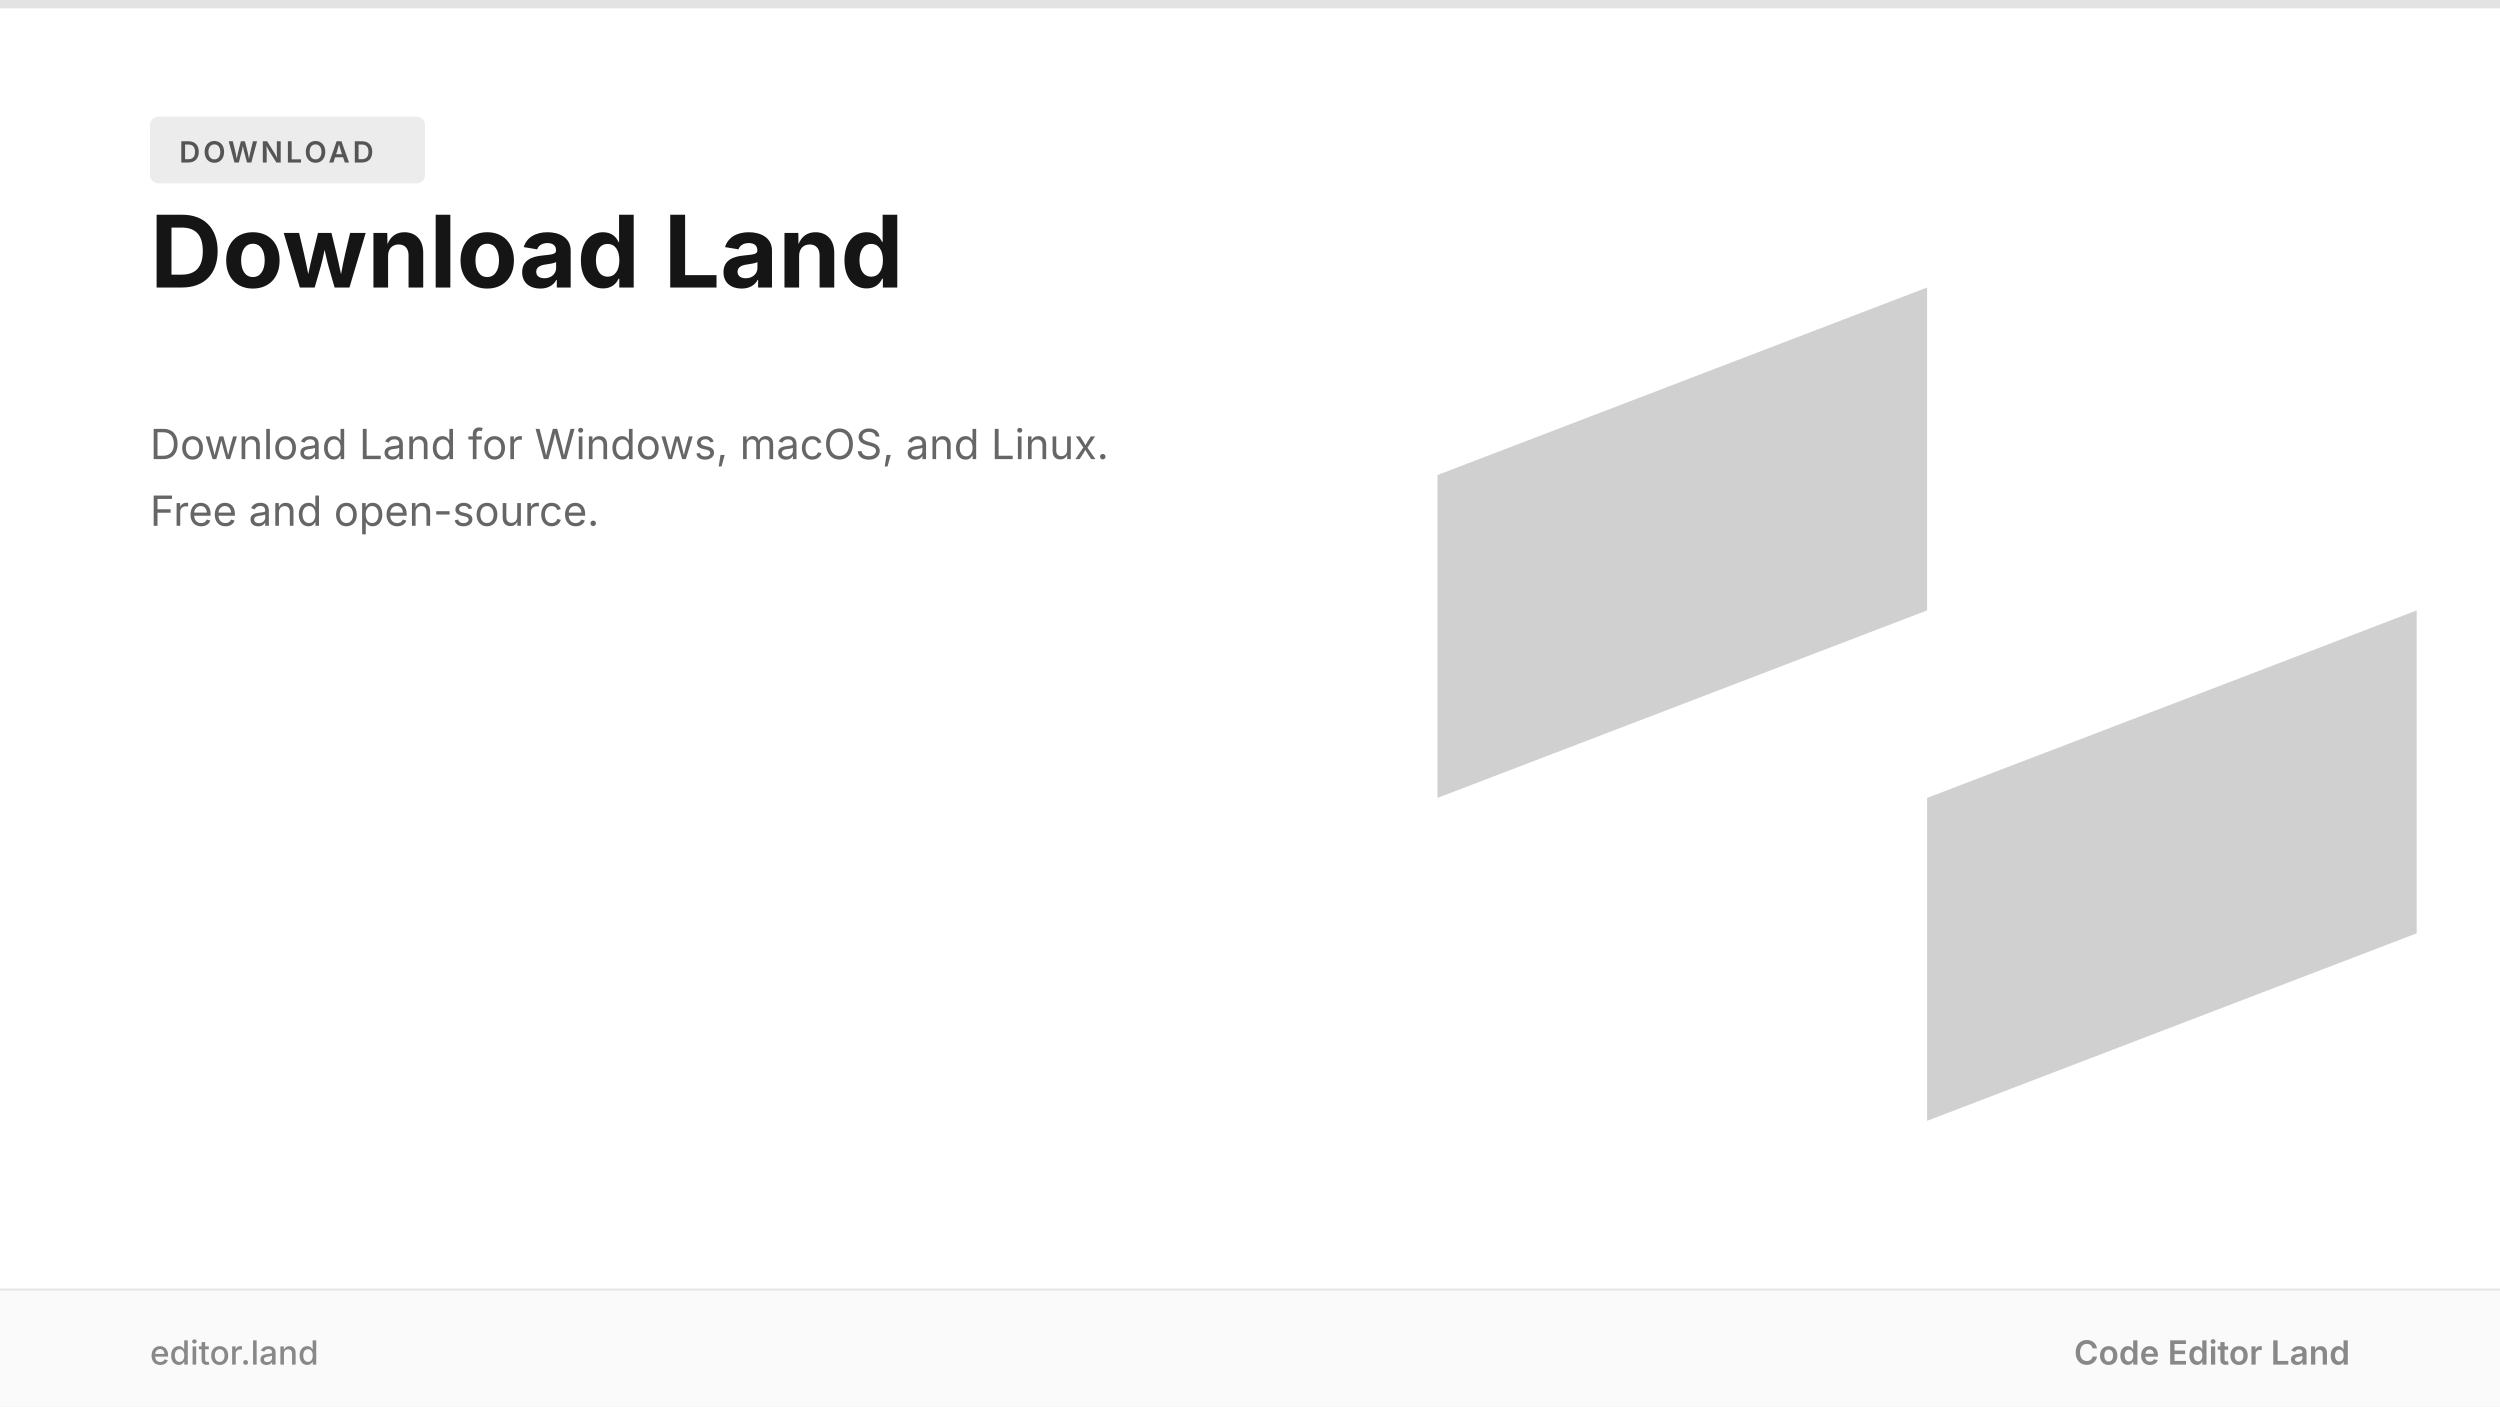
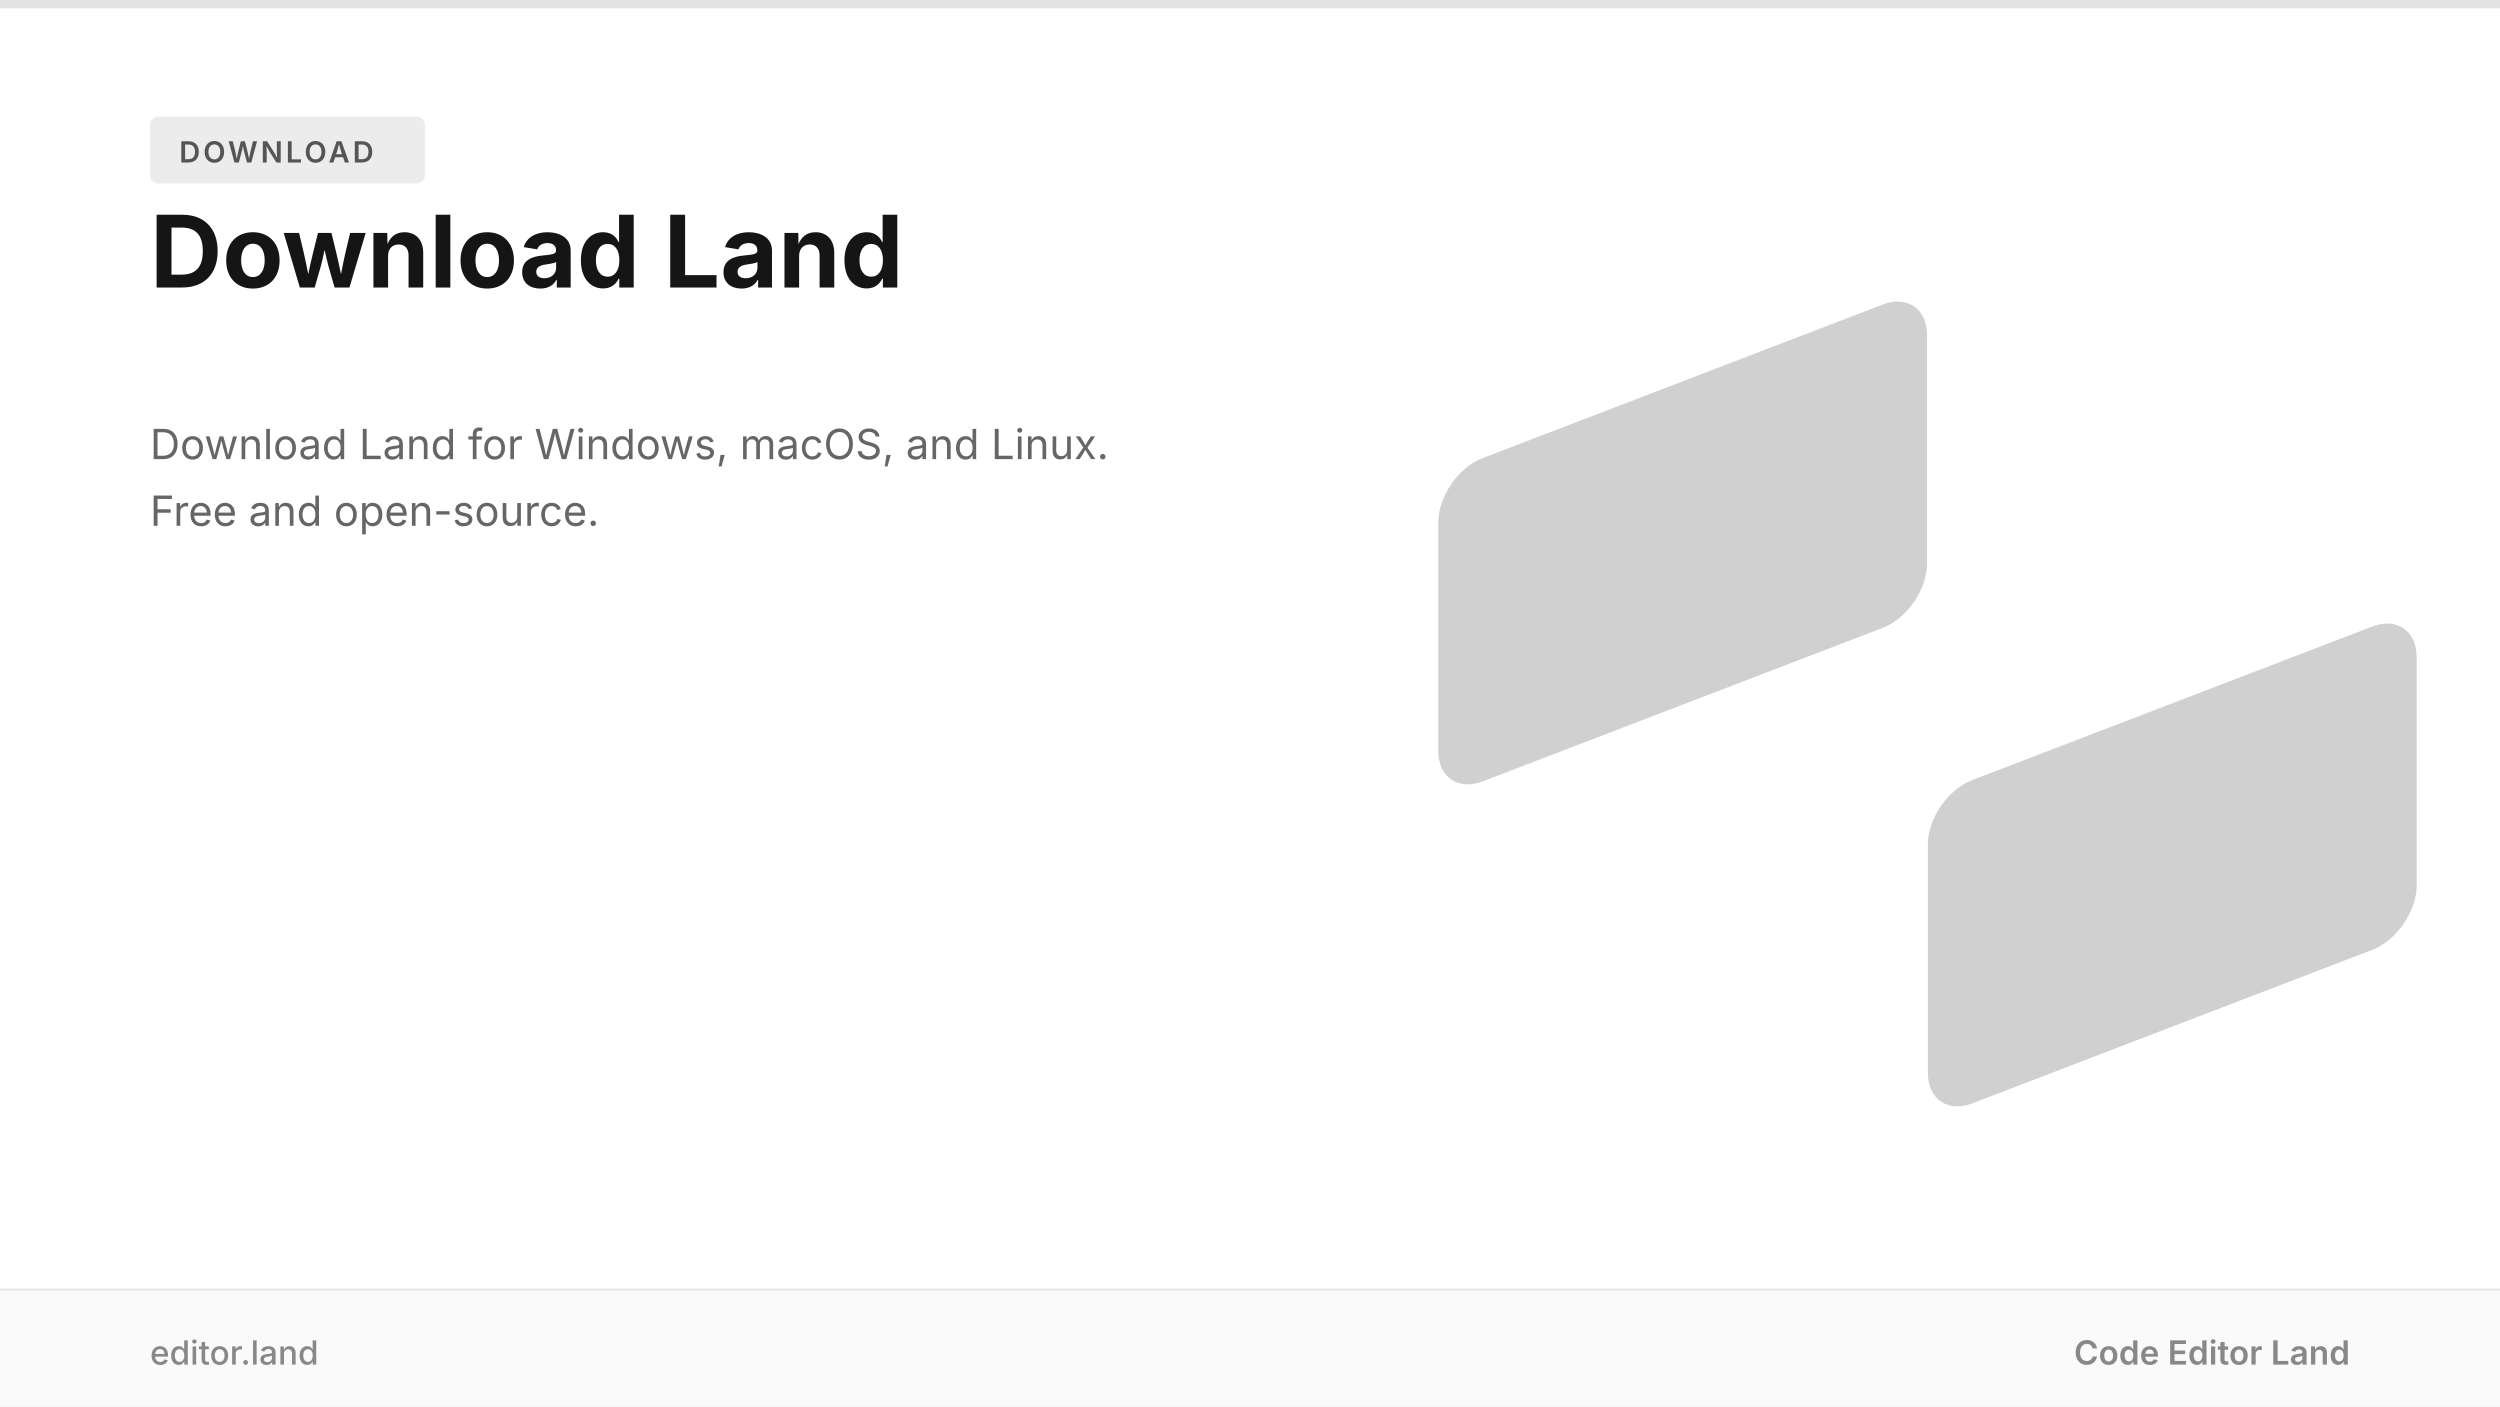
<svg xmlns="http://www.w3.org/2000/svg" width="1200" height="675" viewBox="0 0 1200 675">
  <path fill="#fff" d="M0 0h1200v675H0z" />
  <path fill="#151515" fill-opacity=".12" d="M0 0h1200v4H0z" />
-   <path fill="#151515" fill-opacity=".2" d="m925 138-235 90v155l235-90zm235 155-235 90v155l235-90z" />
+   <rect width="1005.28" height="620.771" fill="#151515" fill-opacity=".2" rx="91.389" transform="matrix(-.2334 .08959 0 .25 925 138)" />
+   <rect width="1005.28" height="620.771" fill="#151515" fill-opacity=".2" rx="91.389" transform="matrix(-.2334 .08959 0 .25 1160 292.55)" />
  <rect width="132" height="32" x="72" y="56" fill="#151515" fill-opacity=".08" rx="4" />
  <text x="86" y="78" fill="#555" font-family="system-ui, -apple-system, 'Segoe UI', sans-serif" font-size="14" font-weight="600" letter-spacing=".1em">DOWNLOAD</text>
  <text x="72" y="138" fill="#151515" font-family="system-ui, -apple-system, 'Segoe UI', sans-serif" font-size="48" font-weight="700">Download Land</text>
  <text x="72" y="220.4" fill="#666" font-family="system-ui, -apple-system, 'Segoe UI', sans-serif" font-size="20" font-weight="400">Download Land for Windows, macOS, and Linux.</text>
  <text x="72" y="252.4" fill="#666" font-family="system-ui, -apple-system, 'Segoe UI', sans-serif" font-size="20" font-weight="400">Free and open-source.</text>
  <path fill="#fafafa" d="M0 619h1200v56H0z" />
  <path stroke="#e5e5e5" d="M0 619h1200" />
  <text x="72" y="655" fill="#888" font-family="system-ui, -apple-system, 'Segoe UI', sans-serif" font-size="16" font-weight="500">editor.land</text>
  <text x="1128" y="655" fill="#888" font-family="system-ui, -apple-system, 'Segoe UI', sans-serif" font-size="16" font-weight="600" text-anchor="end">Code Editor Land</text>
</svg>
